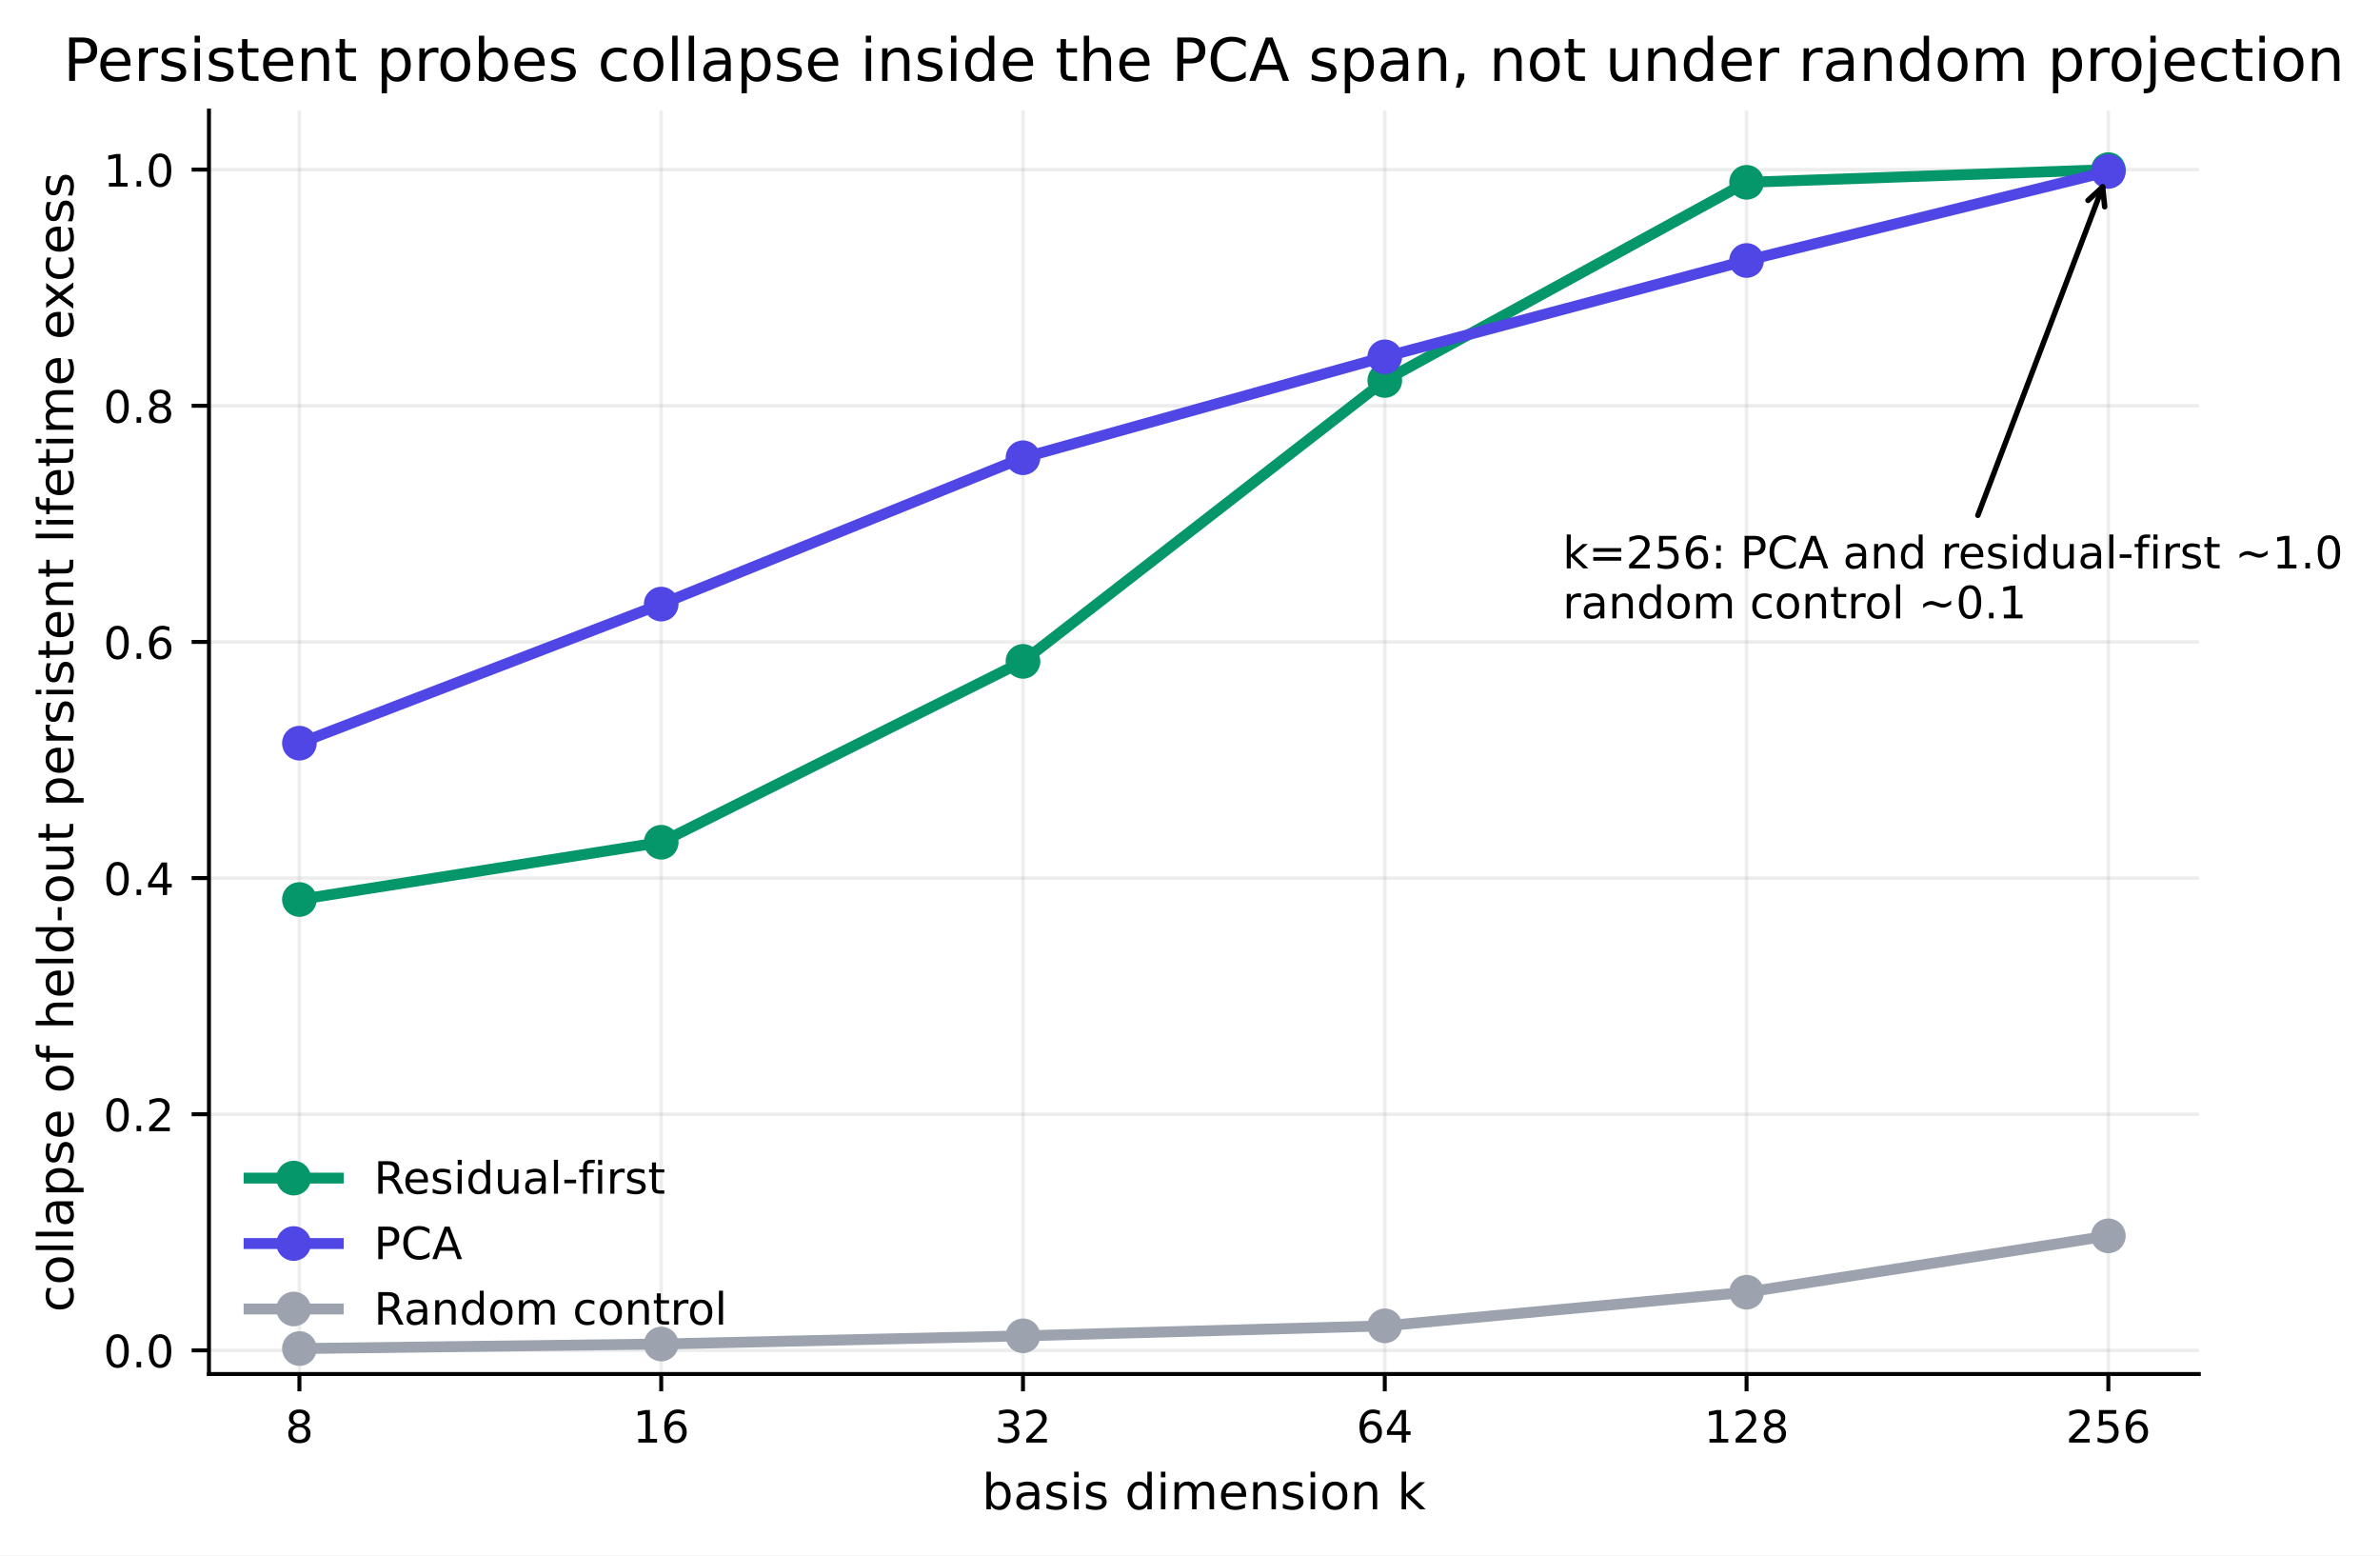
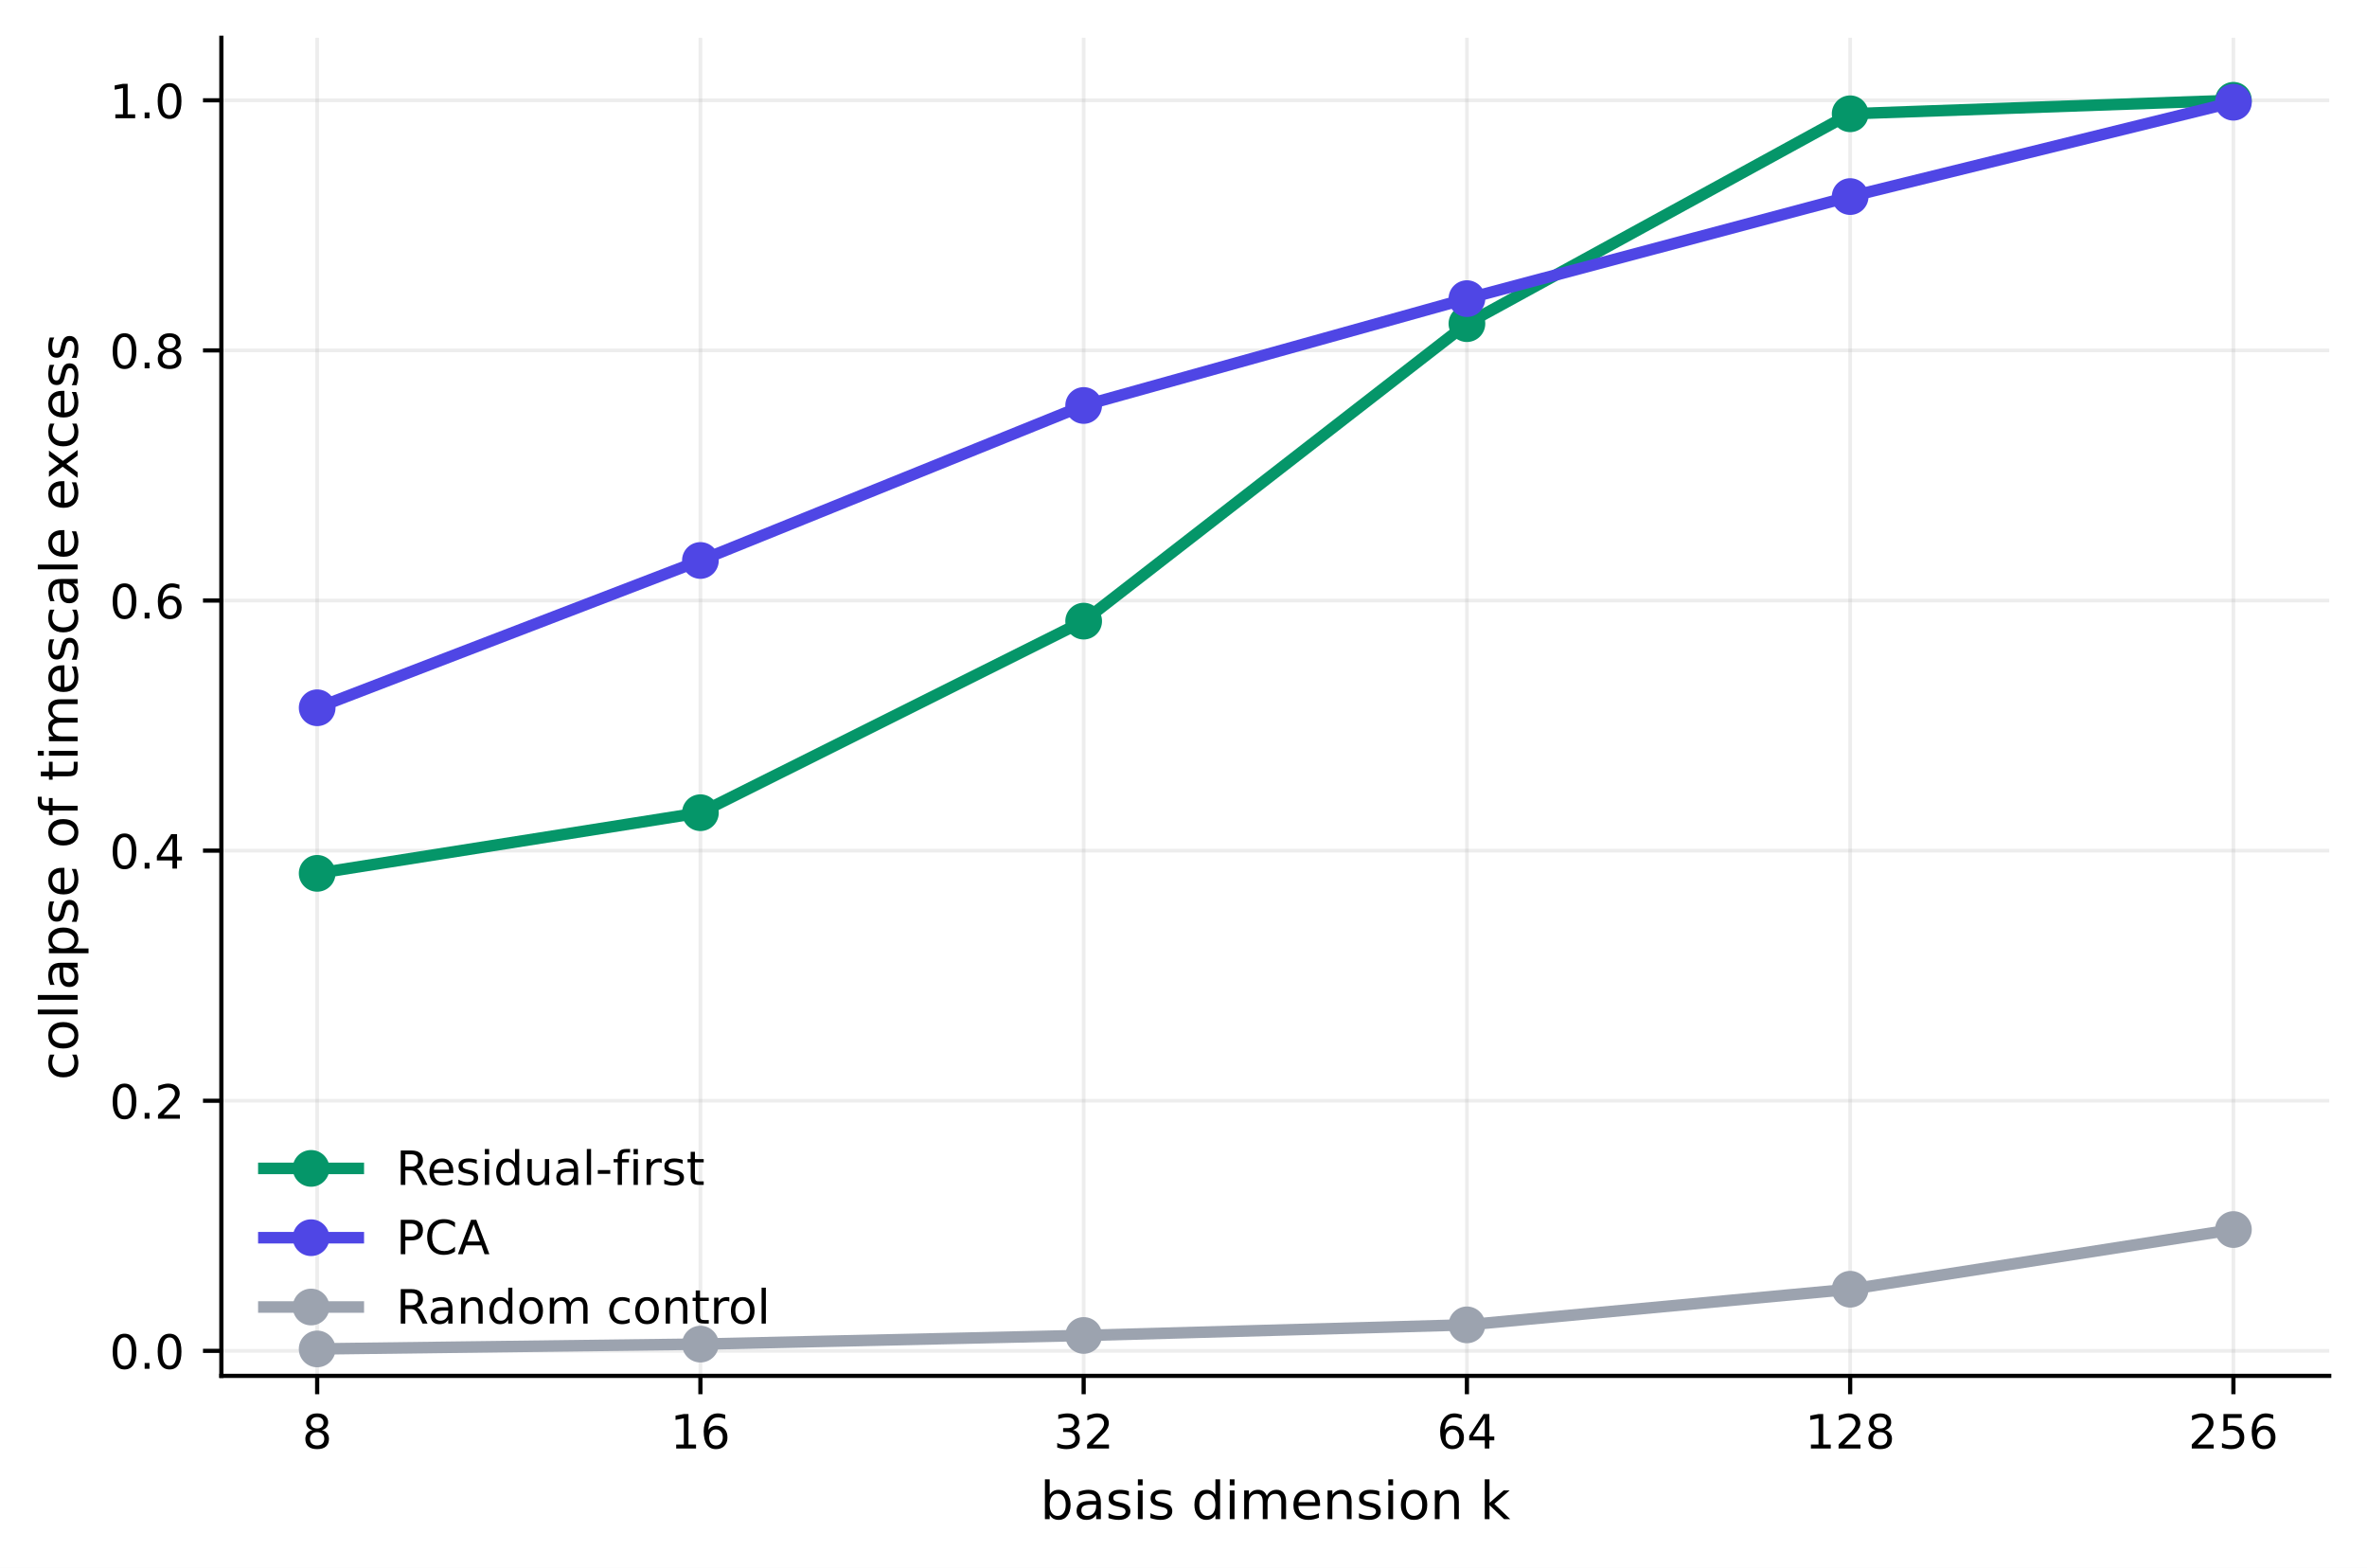
- <svg xmlns="http://www.w3.org/2000/svg" xmlns:xlink="http://www.w3.org/1999/xlink" width="480.535pt" height="313.931pt" viewBox="0 0 480.535 313.931" version="1.1">
+ <svg xmlns="http://www.w3.org/2000/svg" xmlns:xlink="http://www.w3.org/1999/xlink" width="451.151pt" height="298.812pt" viewBox="0 0 451.151 298.812" version="1.1">
  <defs>
    <style type="text/css">*{stroke-linejoin: round; stroke-linecap: butt}</style>
  </defs>
  <g id="figure_1">
    <g id="patch_1">
-       <path d="M -0 313.931  L 480.535 313.931  L 480.535 0  L -0 0  z " style="fill: #ffffff" />
+       <path d="M 0 298.812  L 451.151 298.812  L 451.151 0  L 0 0  z " style="fill: #ffffff" />
    </g>
    <g id="axes_1">
      <g id="patch_2">
-         <path d="M 42.191 277.342  L 443.951 277.342  L 443.951 22.318  L 42.191 22.318  z " style="fill: #ffffff" />
+         <path d="M 42.191 262.224  L 443.951 262.224  L 443.951 7.2  L 42.191 7.2  z " style="fill: #ffffff" />
      </g>
      <g id="matplotlib.axis_1">
        <g id="xtick_1">
          <g id="line2d_1">
-             <path d="M 60.453 277.342  L 60.453 22.318  " clip-path="url(#pf1357b2d5b)" style="fill: none; stroke: #b0b0b0; stroke-opacity: 0.22; stroke-width: 0.7; stroke-linecap: square" />
+             <path d="M 60.453 262.224  L 60.453 7.2  " clip-path="url(#p896081f2c3)" style="fill: none; stroke: #b0b0b0; stroke-opacity: 0.22; stroke-width: 0.7; stroke-linecap: square" />
          </g>
          <g id="line2d_2">
            <defs>
-               <path id="m3e4623c7fd" d="M 0 0  L 0 3.5  " style="stroke: #000000; stroke-width: 0.8" />
+               <path id="m219a2c43ce" d="M 0 0  L 0 3.5  " style="stroke: #000000; stroke-width: 0.8" />
            </defs>
            <g>
-               <use xlink:href="#m3e4623c7fd" x="60.453" y="277.342" style="stroke: #000000; stroke-width: 0.8" />
+               <use xlink:href="#m219a2c43ce" x="60.453" y="262.224" style="stroke: #000000; stroke-width: 0.8" />
            </g>
          </g>
          <g id="text_1">
-             <text style="font: 9px 'DejaVu Sans'; text-anchor: middle" x="60.453" y="291.181" transform="rotate(-0 60.45276 291.1807)">8</text>
+             <text style="font: 9px 'DejaVu Sans'; text-anchor: middle" x="60.453" y="276.063" transform="rotate(-0 60.45276 276.0626)">8</text>
          </g>
        </g>
        <g id="xtick_2">
          <g id="line2d_3">
-             <path d="M 133.5 277.342  L 133.5 22.318  " clip-path="url(#pf1357b2d5b)" style="fill: none; stroke: #b0b0b0; stroke-opacity: 0.22; stroke-width: 0.7; stroke-linecap: square" />
+             <path d="M 133.5 262.224  L 133.5 7.2  " clip-path="url(#p896081f2c3)" style="fill: none; stroke: #b0b0b0; stroke-opacity: 0.22; stroke-width: 0.7; stroke-linecap: square" />
          </g>
          <g id="line2d_4">
            <g>
-               <use xlink:href="#m3e4623c7fd" x="133.5" y="277.342" style="stroke: #000000; stroke-width: 0.8" />
+               <use xlink:href="#m219a2c43ce" x="133.5" y="262.224" style="stroke: #000000; stroke-width: 0.8" />
            </g>
          </g>
          <g id="text_2">
-             <text style="font: 9px 'DejaVu Sans'; text-anchor: middle" x="133.5" y="291.181" transform="rotate(-0 133.5 291.1807)">16</text>
+             <text style="font: 9px 'DejaVu Sans'; text-anchor: middle" x="133.5" y="276.063" transform="rotate(-0 133.5 276.0626)">16</text>
          </g>
        </g>
        <g id="xtick_3">
          <g id="line2d_5">
-             <path d="M 206.547 277.342  L 206.547 22.318  " clip-path="url(#pf1357b2d5b)" style="fill: none; stroke: #b0b0b0; stroke-opacity: 0.22; stroke-width: 0.7; stroke-linecap: square" />
+             <path d="M 206.547 262.224  L 206.547 7.2  " clip-path="url(#p896081f2c3)" style="fill: none; stroke: #b0b0b0; stroke-opacity: 0.22; stroke-width: 0.7; stroke-linecap: square" />
          </g>
          <g id="line2d_6">
            <g>
-               <use xlink:href="#m3e4623c7fd" x="206.547" y="277.342" style="stroke: #000000; stroke-width: 0.8" />
+               <use xlink:href="#m219a2c43ce" x="206.547" y="262.224" style="stroke: #000000; stroke-width: 0.8" />
            </g>
          </g>
          <g id="text_3">
-             <text style="font: 9px 'DejaVu Sans'; text-anchor: middle" x="206.547" y="291.181" transform="rotate(-0 206.5473 291.1807)">32</text>
+             <text style="font: 9px 'DejaVu Sans'; text-anchor: middle" x="206.547" y="276.063" transform="rotate(-0 206.5473 276.0626)">32</text>
          </g>
        </g>
        <g id="xtick_4">
          <g id="line2d_7">
-             <path d="M 279.595 277.342  L 279.595 22.318  " clip-path="url(#pf1357b2d5b)" style="fill: none; stroke: #b0b0b0; stroke-opacity: 0.22; stroke-width: 0.7; stroke-linecap: square" />
+             <path d="M 279.595 262.224  L 279.595 7.2  " clip-path="url(#p896081f2c3)" style="fill: none; stroke: #b0b0b0; stroke-opacity: 0.22; stroke-width: 0.7; stroke-linecap: square" />
          </g>
          <g id="line2d_8">
            <g>
-               <use xlink:href="#m3e4623c7fd" x="279.595" y="277.342" style="stroke: #000000; stroke-width: 0.8" />
+               <use xlink:href="#m219a2c43ce" x="279.595" y="262.224" style="stroke: #000000; stroke-width: 0.8" />
            </g>
          </g>
          <g id="text_4">
-             <text style="font: 9px 'DejaVu Sans'; text-anchor: middle" x="279.595" y="291.181" transform="rotate(-0 279.5946 291.1807)">64</text>
+             <text style="font: 9px 'DejaVu Sans'; text-anchor: middle" x="279.595" y="276.063" transform="rotate(-0 279.5946 276.0626)">64</text>
          </g>
        </g>
        <g id="xtick_5">
          <g id="line2d_9">
-             <path d="M 352.642 277.342  L 352.642 22.318  " clip-path="url(#pf1357b2d5b)" style="fill: none; stroke: #b0b0b0; stroke-opacity: 0.22; stroke-width: 0.7; stroke-linecap: square" />
+             <path d="M 352.642 262.224  L 352.642 7.2  " clip-path="url(#p896081f2c3)" style="fill: none; stroke: #b0b0b0; stroke-opacity: 0.22; stroke-width: 0.7; stroke-linecap: square" />
          </g>
          <g id="line2d_10">
            <g>
-               <use xlink:href="#m3e4623c7fd" x="352.642" y="277.342" style="stroke: #000000; stroke-width: 0.8" />
+               <use xlink:href="#m219a2c43ce" x="352.642" y="262.224" style="stroke: #000000; stroke-width: 0.8" />
            </g>
          </g>
          <g id="text_5">
-             <text style="font: 9px 'DejaVu Sans'; text-anchor: middle" x="352.642" y="291.181" transform="rotate(-0 352.6418 291.1807)">128</text>
+             <text style="font: 9px 'DejaVu Sans'; text-anchor: middle" x="352.642" y="276.063" transform="rotate(-0 352.6418 276.0626)">128</text>
          </g>
        </g>
        <g id="xtick_6">
          <g id="line2d_11">
-             <path d="M 425.689 277.342  L 425.689 22.318  " clip-path="url(#pf1357b2d5b)" style="fill: none; stroke: #b0b0b0; stroke-opacity: 0.22; stroke-width: 0.7; stroke-linecap: square" />
+             <path d="M 425.689 262.224  L 425.689 7.2  " clip-path="url(#p896081f2c3)" style="fill: none; stroke: #b0b0b0; stroke-opacity: 0.22; stroke-width: 0.7; stroke-linecap: square" />
          </g>
          <g id="line2d_12">
            <g>
-               <use xlink:href="#m3e4623c7fd" x="425.689" y="277.342" style="stroke: #000000; stroke-width: 0.8" />
+               <use xlink:href="#m219a2c43ce" x="425.689" y="262.224" style="stroke: #000000; stroke-width: 0.8" />
            </g>
          </g>
          <g id="text_6">
-             <text style="font: 9px 'DejaVu Sans'; text-anchor: middle" x="425.689" y="291.181" transform="rotate(-0 425.6891 291.1807)">256</text>
+             <text style="font: 9px 'DejaVu Sans'; text-anchor: middle" x="425.689" y="276.063" transform="rotate(-0 425.6891 276.0626)">256</text>
          </g>
        </g>
        <g id="text_7">
-           <text style="font: 10px 'DejaVu Sans'; text-anchor: middle" x="243.071" y="304.651" transform="rotate(-0 243.0709 304.6509)">basis dimension k</text>
+           <text style="font: 10px 'DejaVu Sans'; text-anchor: middle" x="243.071" y="289.533" transform="rotate(-0 243.0709 289.5328)">basis dimension k</text>
        </g>
      </g>
      <g id="matplotlib.axis_2">
        <g id="ytick_1">
          <g id="line2d_13">
-             <path d="M 42.191 272.575  L 443.951 272.575  " clip-path="url(#pf1357b2d5b)" style="fill: none; stroke: #b0b0b0; stroke-opacity: 0.22; stroke-width: 0.7; stroke-linecap: square" />
+             <path d="M 42.191 257.457  L 443.951 257.457  " clip-path="url(#p896081f2c3)" style="fill: none; stroke: #b0b0b0; stroke-opacity: 0.22; stroke-width: 0.7; stroke-linecap: square" />
          </g>
          <g id="line2d_14">
            <defs>
-               <path id="m1a4c58d6cb" d="M 0 0  L -3.5 0  " style="stroke: #000000; stroke-width: 0.8" />
+               <path id="mb009503a76" d="M 0 0  L -3.5 0  " style="stroke: #000000; stroke-width: 0.8" />
            </defs>
            <g>
-               <use xlink:href="#m1a4c58d6cb" x="42.191" y="272.575" style="stroke: #000000; stroke-width: 0.8" />
+               <use xlink:href="#mb009503a76" x="42.191" y="257.457" style="stroke: #000000; stroke-width: 0.8" />
            </g>
          </g>
          <g id="text_8">
-             <text style="font: 9px 'DejaVu Sans'; text-anchor: end" x="35.191" y="275.995" transform="rotate(-0 35.19094 275.9946)">0.0</text>
+             <text style="font: 9px 'DejaVu Sans'; text-anchor: end" x="35.191" y="260.876" transform="rotate(-0 35.19094 260.8765)">0.0</text>
          </g>
        </g>
        <g id="ytick_2">
          <g id="line2d_15">
-             <path d="M 42.191 224.907  L 443.951 224.907  " clip-path="url(#pf1357b2d5b)" style="fill: none; stroke: #b0b0b0; stroke-opacity: 0.22; stroke-width: 0.7; stroke-linecap: square" />
+             <path d="M 42.191 209.789  L 443.951 209.789  " clip-path="url(#p896081f2c3)" style="fill: none; stroke: #b0b0b0; stroke-opacity: 0.22; stroke-width: 0.7; stroke-linecap: square" />
          </g>
          <g id="line2d_16">
            <g>
-               <use xlink:href="#m1a4c58d6cb" x="42.191" y="224.907" style="stroke: #000000; stroke-width: 0.8" />
+               <use xlink:href="#mb009503a76" x="42.191" y="209.789" style="stroke: #000000; stroke-width: 0.8" />
            </g>
          </g>
          <g id="text_9">
-             <text style="font: 9px 'DejaVu Sans'; text-anchor: end" x="35.191" y="228.327" transform="rotate(-0 35.19094 228.3266)">0.2</text>
+             <text style="font: 9px 'DejaVu Sans'; text-anchor: end" x="35.191" y="213.208" transform="rotate(-0 35.19094 213.2085)">0.2</text>
          </g>
        </g>
        <g id="ytick_3">
          <g id="line2d_17">
-             <path d="M 42.191 177.239  L 443.951 177.239  " clip-path="url(#pf1357b2d5b)" style="fill: none; stroke: #b0b0b0; stroke-opacity: 0.22; stroke-width: 0.7; stroke-linecap: square" />
+             <path d="M 42.191 162.121  L 443.951 162.121  " clip-path="url(#p896081f2c3)" style="fill: none; stroke: #b0b0b0; stroke-opacity: 0.22; stroke-width: 0.7; stroke-linecap: square" />
          </g>
          <g id="line2d_18">
            <g>
-               <use xlink:href="#m1a4c58d6cb" x="42.191" y="177.239" style="stroke: #000000; stroke-width: 0.8" />
+               <use xlink:href="#mb009503a76" x="42.191" y="162.121" style="stroke: #000000; stroke-width: 0.8" />
            </g>
          </g>
          <g id="text_10">
-             <text style="font: 9px 'DejaVu Sans'; text-anchor: end" x="35.191" y="180.659" transform="rotate(-0 35.19094 180.6585)">0.4</text>
+             <text style="font: 9px 'DejaVu Sans'; text-anchor: end" x="35.191" y="165.54" transform="rotate(-0 35.19094 165.5404)">0.4</text>
          </g>
        </g>
        <g id="ytick_4">
          <g id="line2d_19">
-             <path d="M 42.191 129.571  L 443.951 129.571  " clip-path="url(#pf1357b2d5b)" style="fill: none; stroke: #b0b0b0; stroke-opacity: 0.22; stroke-width: 0.7; stroke-linecap: square" />
+             <path d="M 42.191 114.453  L 443.951 114.453  " clip-path="url(#p896081f2c3)" style="fill: none; stroke: #b0b0b0; stroke-opacity: 0.22; stroke-width: 0.7; stroke-linecap: square" />
          </g>
          <g id="line2d_20">
            <g>
-               <use xlink:href="#m1a4c58d6cb" x="42.191" y="129.571" style="stroke: #000000; stroke-width: 0.8" />
+               <use xlink:href="#mb009503a76" x="42.191" y="114.453" style="stroke: #000000; stroke-width: 0.8" />
            </g>
          </g>
          <g id="text_11">
-             <text style="font: 9px 'DejaVu Sans'; text-anchor: end" x="35.191" y="132.991" transform="rotate(-0 35.19094 132.9905)">0.6</text>
+             <text style="font: 9px 'DejaVu Sans'; text-anchor: end" x="35.191" y="117.872" transform="rotate(-0 35.19094 117.8724)">0.6</text>
          </g>
        </g>
        <g id="ytick_5">
          <g id="line2d_21">
-             <path d="M 42.191 81.903  L 443.951 81.903  " clip-path="url(#pf1357b2d5b)" style="fill: none; stroke: #b0b0b0; stroke-opacity: 0.22; stroke-width: 0.7; stroke-linecap: square" />
+             <path d="M 42.191 66.785  L 443.951 66.785  " clip-path="url(#p896081f2c3)" style="fill: none; stroke: #b0b0b0; stroke-opacity: 0.22; stroke-width: 0.7; stroke-linecap: square" />
          </g>
          <g id="line2d_22">
            <g>
-               <use xlink:href="#m1a4c58d6cb" x="42.191" y="81.903" style="stroke: #000000; stroke-width: 0.8" />
+               <use xlink:href="#mb009503a76" x="42.191" y="66.785" style="stroke: #000000; stroke-width: 0.8" />
            </g>
          </g>
          <g id="text_12">
-             <text style="font: 9px 'DejaVu Sans'; text-anchor: end" x="35.191" y="85.322" transform="rotate(-0 35.19094 85.32247)">0.8</text>
+             <text style="font: 9px 'DejaVu Sans'; text-anchor: end" x="35.191" y="70.204" transform="rotate(-0 35.19094 70.20434)">0.8</text>
          </g>
        </g>
        <g id="ytick_6">
          <g id="line2d_23">
-             <path d="M 42.191 34.235  L 443.951 34.235  " clip-path="url(#pf1357b2d5b)" style="fill: none; stroke: #b0b0b0; stroke-opacity: 0.22; stroke-width: 0.7; stroke-linecap: square" />
+             <path d="M 42.191 19.117  L 443.951 19.117  " clip-path="url(#p896081f2c3)" style="fill: none; stroke: #b0b0b0; stroke-opacity: 0.22; stroke-width: 0.7; stroke-linecap: square" />
          </g>
          <g id="line2d_24">
            <g>
-               <use xlink:href="#m1a4c58d6cb" x="42.191" y="34.235" style="stroke: #000000; stroke-width: 0.8" />
+               <use xlink:href="#mb009503a76" x="42.191" y="19.117" style="stroke: #000000; stroke-width: 0.8" />
            </g>
          </g>
          <g id="text_13">
-             <text style="font: 9px 'DejaVu Sans'; text-anchor: end" x="35.191" y="37.654" transform="rotate(-0 35.19094 37.65443)">1.0</text>
+             <text style="font: 9px 'DejaVu Sans'; text-anchor: end" x="35.191" y="22.536" transform="rotate(-0 35.19094 22.53631)">1.0</text>
          </g>
        </g>
        <g id="text_14">
-           <text style="font: 10px 'DejaVu Sans'; text-anchor: middle" x="14.798" y="149.83" transform="rotate(-90 14.79844 149.8301)">collapse of held-out persistent lifetime excess</text>
+           <text style="font: 10px 'DejaVu Sans'; text-anchor: middle" x="14.798" y="134.712" transform="rotate(-90 14.79844 134.712)">collapse of timescale excess</text>
        </g>
      </g>
      <g id="line2d_25">
-         <path d="M 60.453 181.569  L 133.5 170.01  L 206.547 133.498  L 279.595 76.802  L 352.642 36.804  L 425.689 34.235  " clip-path="url(#pf1357b2d5b)" style="fill: none; stroke: #059669; stroke-width: 2.2; stroke-linecap: square" />
+         <path d="M 60.453 166.451  L 133.5 154.892  L 206.547 118.38  L 279.595 61.684  L 352.642 21.686  L 425.689 19.117  " clip-path="url(#p896081f2c3)" style="fill: none; stroke: #059669; stroke-width: 2.2; stroke-linecap: square" />
        <defs>
-           <path id="me4abacc004" d="M 0 3  C 0.796 3 1.559 2.684 2.121 2.121  C 2.684 1.559 3 0.796 3 0  C 3 -0.796 2.684 -1.559 2.121 -2.121  C 1.559 -2.684 0.796 -3 0 -3  C -0.796 -3 -1.559 -2.684 -2.121 -2.121  C -2.684 -1.559 -3 -0.796 -3 0  C -3 0.796 -2.684 1.559 -2.121 2.121  C -1.559 2.684 -0.796 3 0 3  z " style="stroke: #059669" />
+           <path id="m32c566fc5f" d="M 0 3  C 0.796 3 1.559 2.684 2.121 2.121  C 2.684 1.559 3 0.796 3 0  C 3 -0.796 2.684 -1.559 2.121 -2.121  C 1.559 -2.684 0.796 -3 0 -3  C -0.796 -3 -1.559 -2.684 -2.121 -2.121  C -2.684 -1.559 -3 -0.796 -3 0  C -3 0.796 -2.684 1.559 -2.121 2.121  C -1.559 2.684 -0.796 3 0 3  z " style="stroke: #059669" />
        </defs>
-         <g clip-path="url(#pf1357b2d5b)">
-           <use xlink:href="#me4abacc004" x="60.453" y="181.569" style="fill: #059669; stroke: #059669" />
-           <use xlink:href="#me4abacc004" x="133.5" y="170.01" style="fill: #059669; stroke: #059669" />
-           <use xlink:href="#me4abacc004" x="206.547" y="133.498" style="fill: #059669; stroke: #059669" />
-           <use xlink:href="#me4abacc004" x="279.595" y="76.802" style="fill: #059669; stroke: #059669" />
-           <use xlink:href="#me4abacc004" x="352.642" y="36.804" style="fill: #059669; stroke: #059669" />
-           <use xlink:href="#me4abacc004" x="425.689" y="34.235" style="fill: #059669; stroke: #059669" />
+         <g clip-path="url(#p896081f2c3)">
+           <use xlink:href="#m32c566fc5f" x="60.453" y="166.451" style="fill: #059669; stroke: #059669" />
+           <use xlink:href="#m32c566fc5f" x="133.5" y="154.892" style="fill: #059669; stroke: #059669" />
+           <use xlink:href="#m32c566fc5f" x="206.547" y="118.38" style="fill: #059669; stroke: #059669" />
+           <use xlink:href="#m32c566fc5f" x="279.595" y="61.684" style="fill: #059669; stroke: #059669" />
+           <use xlink:href="#m32c566fc5f" x="352.642" y="21.686" style="fill: #059669; stroke: #059669" />
+           <use xlink:href="#m32c566fc5f" x="425.689" y="19.117" style="fill: #059669; stroke: #059669" />
        </g>
      </g>
      <g id="line2d_26">
-         <path d="M 60.453 150.011  L 133.5 121.938  L 206.547 92.398  L 279.595 72.032  L 352.642 52.583  L 425.689 34.602  " clip-path="url(#pf1357b2d5b)" style="fill: none; stroke: #4f46e5; stroke-width: 2.2; stroke-linecap: square" />
+         <path d="M 60.453 134.893  L 133.5 106.82  L 206.547 77.28  L 279.595 56.914  L 352.642 37.465  L 425.689 19.484  " clip-path="url(#p896081f2c3)" style="fill: none; stroke: #4f46e5; stroke-width: 2.2; stroke-linecap: square" />
        <defs>
-           <path id="m75fca53eaf" d="M 0 3  C 0.796 3 1.559 2.684 2.121 2.121  C 2.684 1.559 3 0.796 3 0  C 3 -0.796 2.684 -1.559 2.121 -2.121  C 1.559 -2.684 0.796 -3 0 -3  C -0.796 -3 -1.559 -2.684 -2.121 -2.121  C -2.684 -1.559 -3 -0.796 -3 0  C -3 0.796 -2.684 1.559 -2.121 2.121  C -1.559 2.684 -0.796 3 0 3  z " style="stroke: #4f46e5" />
+           <path id="mb60c43cef9" d="M 0 3  C 0.796 3 1.559 2.684 2.121 2.121  C 2.684 1.559 3 0.796 3 0  C 3 -0.796 2.684 -1.559 2.121 -2.121  C 1.559 -2.684 0.796 -3 0 -3  C -0.796 -3 -1.559 -2.684 -2.121 -2.121  C -2.684 -1.559 -3 -0.796 -3 0  C -3 0.796 -2.684 1.559 -2.121 2.121  C -1.559 2.684 -0.796 3 0 3  z " style="stroke: #4f46e5" />
        </defs>
-         <g clip-path="url(#pf1357b2d5b)">
-           <use xlink:href="#m75fca53eaf" x="60.453" y="150.011" style="fill: #4f46e5; stroke: #4f46e5" />
-           <use xlink:href="#m75fca53eaf" x="133.5" y="121.938" style="fill: #4f46e5; stroke: #4f46e5" />
-           <use xlink:href="#m75fca53eaf" x="206.547" y="92.398" style="fill: #4f46e5; stroke: #4f46e5" />
-           <use xlink:href="#m75fca53eaf" x="279.595" y="72.032" style="fill: #4f46e5; stroke: #4f46e5" />
-           <use xlink:href="#m75fca53eaf" x="352.642" y="52.583" style="fill: #4f46e5; stroke: #4f46e5" />
-           <use xlink:href="#m75fca53eaf" x="425.689" y="34.602" style="fill: #4f46e5; stroke: #4f46e5" />
+         <g clip-path="url(#p896081f2c3)">
+           <use xlink:href="#mb60c43cef9" x="60.453" y="134.893" style="fill: #4f46e5; stroke: #4f46e5" />
+           <use xlink:href="#mb60c43cef9" x="133.5" y="106.82" style="fill: #4f46e5; stroke: #4f46e5" />
+           <use xlink:href="#mb60c43cef9" x="206.547" y="77.28" style="fill: #4f46e5; stroke: #4f46e5" />
+           <use xlink:href="#mb60c43cef9" x="279.595" y="56.914" style="fill: #4f46e5; stroke: #4f46e5" />
+           <use xlink:href="#mb60c43cef9" x="352.642" y="37.465" style="fill: #4f46e5; stroke: #4f46e5" />
+           <use xlink:href="#mb60c43cef9" x="425.689" y="19.484" style="fill: #4f46e5; stroke: #4f46e5" />
        </g>
      </g>
      <g id="line2d_27">
-         <path d="M 60.453 272.208  L 133.5 271.291  L 206.547 269.64  L 279.595 267.621  L 352.642 260.833  L 425.689 249.457  " clip-path="url(#pf1357b2d5b)" style="fill: none; stroke: #9ca3af; stroke-width: 2.2; stroke-linecap: square" />
+         <path d="M 60.453 257.09  L 133.5 256.173  L 206.547 254.522  L 279.595 252.503  L 352.642 245.714  L 425.689 234.339  " clip-path="url(#p896081f2c3)" style="fill: none; stroke: #9ca3af; stroke-width: 2.2; stroke-linecap: square" />
        <defs>
-           <path id="m1aecaab291" d="M 0 3  C 0.796 3 1.559 2.684 2.121 2.121  C 2.684 1.559 3 0.796 3 0  C 3 -0.796 2.684 -1.559 2.121 -2.121  C 1.559 -2.684 0.796 -3 0 -3  C -0.796 -3 -1.559 -2.684 -2.121 -2.121  C -2.684 -1.559 -3 -0.796 -3 0  C -3 0.796 -2.684 1.559 -2.121 2.121  C -1.559 2.684 -0.796 3 0 3  z " style="stroke: #9ca3af" />
+           <path id="m72742ae437" d="M 0 3  C 0.796 3 1.559 2.684 2.121 2.121  C 2.684 1.559 3 0.796 3 0  C 3 -0.796 2.684 -1.559 2.121 -2.121  C 1.559 -2.684 0.796 -3 0 -3  C -0.796 -3 -1.559 -2.684 -2.121 -2.121  C -2.684 -1.559 -3 -0.796 -3 0  C -3 0.796 -2.684 1.559 -2.121 2.121  C -1.559 2.684 -0.796 3 0 3  z " style="stroke: #9ca3af" />
        </defs>
-         <g clip-path="url(#pf1357b2d5b)">
-           <use xlink:href="#m1aecaab291" x="60.453" y="272.208" style="fill: #9ca3af; stroke: #9ca3af" />
-           <use xlink:href="#m1aecaab291" x="133.5" y="271.291" style="fill: #9ca3af; stroke: #9ca3af" />
-           <use xlink:href="#m1aecaab291" x="206.547" y="269.64" style="fill: #9ca3af; stroke: #9ca3af" />
-           <use xlink:href="#m1aecaab291" x="279.595" y="267.621" style="fill: #9ca3af; stroke: #9ca3af" />
-           <use xlink:href="#m1aecaab291" x="352.642" y="260.833" style="fill: #9ca3af; stroke: #9ca3af" />
-           <use xlink:href="#m1aecaab291" x="425.689" y="249.457" style="fill: #9ca3af; stroke: #9ca3af" />
+         <g clip-path="url(#p896081f2c3)">
+           <use xlink:href="#m72742ae437" x="60.453" y="257.09" style="fill: #9ca3af; stroke: #9ca3af" />
+           <use xlink:href="#m72742ae437" x="133.5" y="256.173" style="fill: #9ca3af; stroke: #9ca3af" />
+           <use xlink:href="#m72742ae437" x="206.547" y="254.522" style="fill: #9ca3af; stroke: #9ca3af" />
+           <use xlink:href="#m72742ae437" x="279.595" y="252.503" style="fill: #9ca3af; stroke: #9ca3af" />
+           <use xlink:href="#m72742ae437" x="352.642" y="245.714" style="fill: #9ca3af; stroke: #9ca3af" />
+           <use xlink:href="#m72742ae437" x="425.689" y="234.339" style="fill: #9ca3af; stroke: #9ca3af" />
        </g>
      </g>
      <g id="patch_3">
-         <path d="M 42.191 277.342  L 42.191 22.318  " style="fill: none; stroke: #000000; stroke-width: 0.8; stroke-linejoin: miter; stroke-linecap: square" />
+         <path d="M 42.191 262.224  L 42.191 7.2  " style="fill: none; stroke: #000000; stroke-width: 0.8; stroke-linejoin: miter; stroke-linecap: square" />
      </g>
      <g id="patch_4">
-         <path d="M 42.191 277.342  L 443.951 277.342  " style="fill: none; stroke: #000000; stroke-width: 0.8; stroke-linejoin: miter; stroke-linecap: square" />
-       </g>
-       <g id="patch_5">
-         <path d="M 399.341 104.017  Q 412.16 70.297 424.543 37.727  " style="fill: none; stroke: #000000; stroke-width: 1.1; stroke-linecap: round" />
-         <path d="M 421.581 40.452  L 424.543 37.727  L 424.946 41.732  " style="fill: none; stroke: #000000; stroke-width: 1.1; stroke-linecap: round" />
-       </g>
-       <g id="text_15">
-         <text style="font: 9px 'DejaVu Sans'" transform="translate(315.5231 114.7264)">k=256: PCA and residual-first ~1.0</text>
-         <text style="font: 9px 'DejaVu Sans'" transform="translate(315.5231 124.8044)">random control ~0.1</text>
-       </g>
-       <g id="text_16">
-         <text style="font: 12px 'DejaVu Sans'; text-anchor: middle" x="243.071" y="16.318" transform="rotate(-0 243.0709 16.31812)">Persistent probes collapse inside the PCA span, not under random projection</text>
+         <path d="M 42.191 262.224  L 443.951 262.224  " style="fill: none; stroke: #000000; stroke-width: 0.8; stroke-linejoin: miter; stroke-linecap: square" />
      </g>
      <g id="legend_1">
        <g id="line2d_28">
-           <path d="M 50.291 237.8  L 59.291 237.8  L 68.291 237.8  " style="fill: none; stroke: #059669; stroke-width: 2.2; stroke-linecap: square" />
+           <path d="M 50.291 222.682  L 59.291 222.682  L 68.291 222.682  " style="fill: none; stroke: #059669; stroke-width: 2.2; stroke-linecap: square" />
          <g>
-             <use xlink:href="#me4abacc004" x="59.291" y="237.8" style="fill: #059669; stroke: #059669" />
+             <use xlink:href="#m32c566fc5f" x="59.291" y="222.682" style="fill: #059669; stroke: #059669" />
+           </g>
+         </g>
+         <g id="text_15">
+           <text style="font: 9px 'DejaVu Sans'; text-anchor: start" x="75.491" y="225.832" transform="rotate(-0 75.49094 225.8317)">Residual-first</text>
+         </g>
+         <g id="line2d_29">
+           <path d="M 50.291 235.892  L 59.291 235.892  L 68.291 235.892  " style="fill: none; stroke: #4f46e5; stroke-width: 2.2; stroke-linecap: square" />
+           <g>
+             <use xlink:href="#mb60c43cef9" x="59.291" y="235.892" style="fill: #4f46e5; stroke: #4f46e5" />
+           </g>
+         </g>
+         <g id="text_16">
+           <text style="font: 9px 'DejaVu Sans'; text-anchor: start" x="75.491" y="239.042" transform="rotate(-0 75.49094 239.042)">PCA</text>
+         </g>
+         <g id="line2d_30">
+           <path d="M 50.291 249.102  L 59.291 249.102  L 68.291 249.102  " style="fill: none; stroke: #9ca3af; stroke-width: 2.2; stroke-linecap: square" />
+           <g>
+             <use xlink:href="#m72742ae437" x="59.291" y="249.102" style="fill: #9ca3af; stroke: #9ca3af" />
          </g>
        </g>
        <g id="text_17">
-           <text style="font: 9px 'DejaVu Sans'; text-anchor: start" x="75.491" y="240.95" transform="rotate(-0 75.49094 240.9498)">Residual-first</text>
-         </g>
-         <g id="line2d_29">
-           <path d="M 50.291 251.01  L 59.291 251.01  L 68.291 251.01  " style="fill: none; stroke: #4f46e5; stroke-width: 2.2; stroke-linecap: square" />
-           <g>
-             <use xlink:href="#m75fca53eaf" x="59.291" y="251.01" style="fill: #4f46e5; stroke: #4f46e5" />
-           </g>
-         </g>
-         <g id="text_18">
-           <text style="font: 9px 'DejaVu Sans'; text-anchor: start" x="75.491" y="254.16" transform="rotate(-0 75.49094 254.1601)">PCA</text>
-         </g>
-         <g id="line2d_30">
-           <path d="M 50.291 264.22  L 59.291 264.22  L 68.291 264.22  " style="fill: none; stroke: #9ca3af; stroke-width: 2.2; stroke-linecap: square" />
-           <g>
-             <use xlink:href="#m1aecaab291" x="59.291" y="264.22" style="fill: #9ca3af; stroke: #9ca3af" />
-           </g>
-         </g>
-         <g id="text_19">
-           <text style="font: 9px 'DejaVu Sans'; text-anchor: start" x="75.491" y="267.37" transform="rotate(-0 75.49094 267.3704)">Random control</text>
+           <text style="font: 9px 'DejaVu Sans'; text-anchor: start" x="75.491" y="252.252" transform="rotate(-0 75.49094 252.2523)">Random control</text>
        </g>
      </g>
    </g>
  </g>
  <defs>
-     <clipPath id="pf1357b2d5b">
-       <rect x="42.191" y="22.318" width="401.76" height="255.024" />
+     <clipPath id="p896081f2c3">
+       <rect x="42.191" y="7.2" width="401.76" height="255.024" />
    </clipPath>
  </defs>
</svg>
